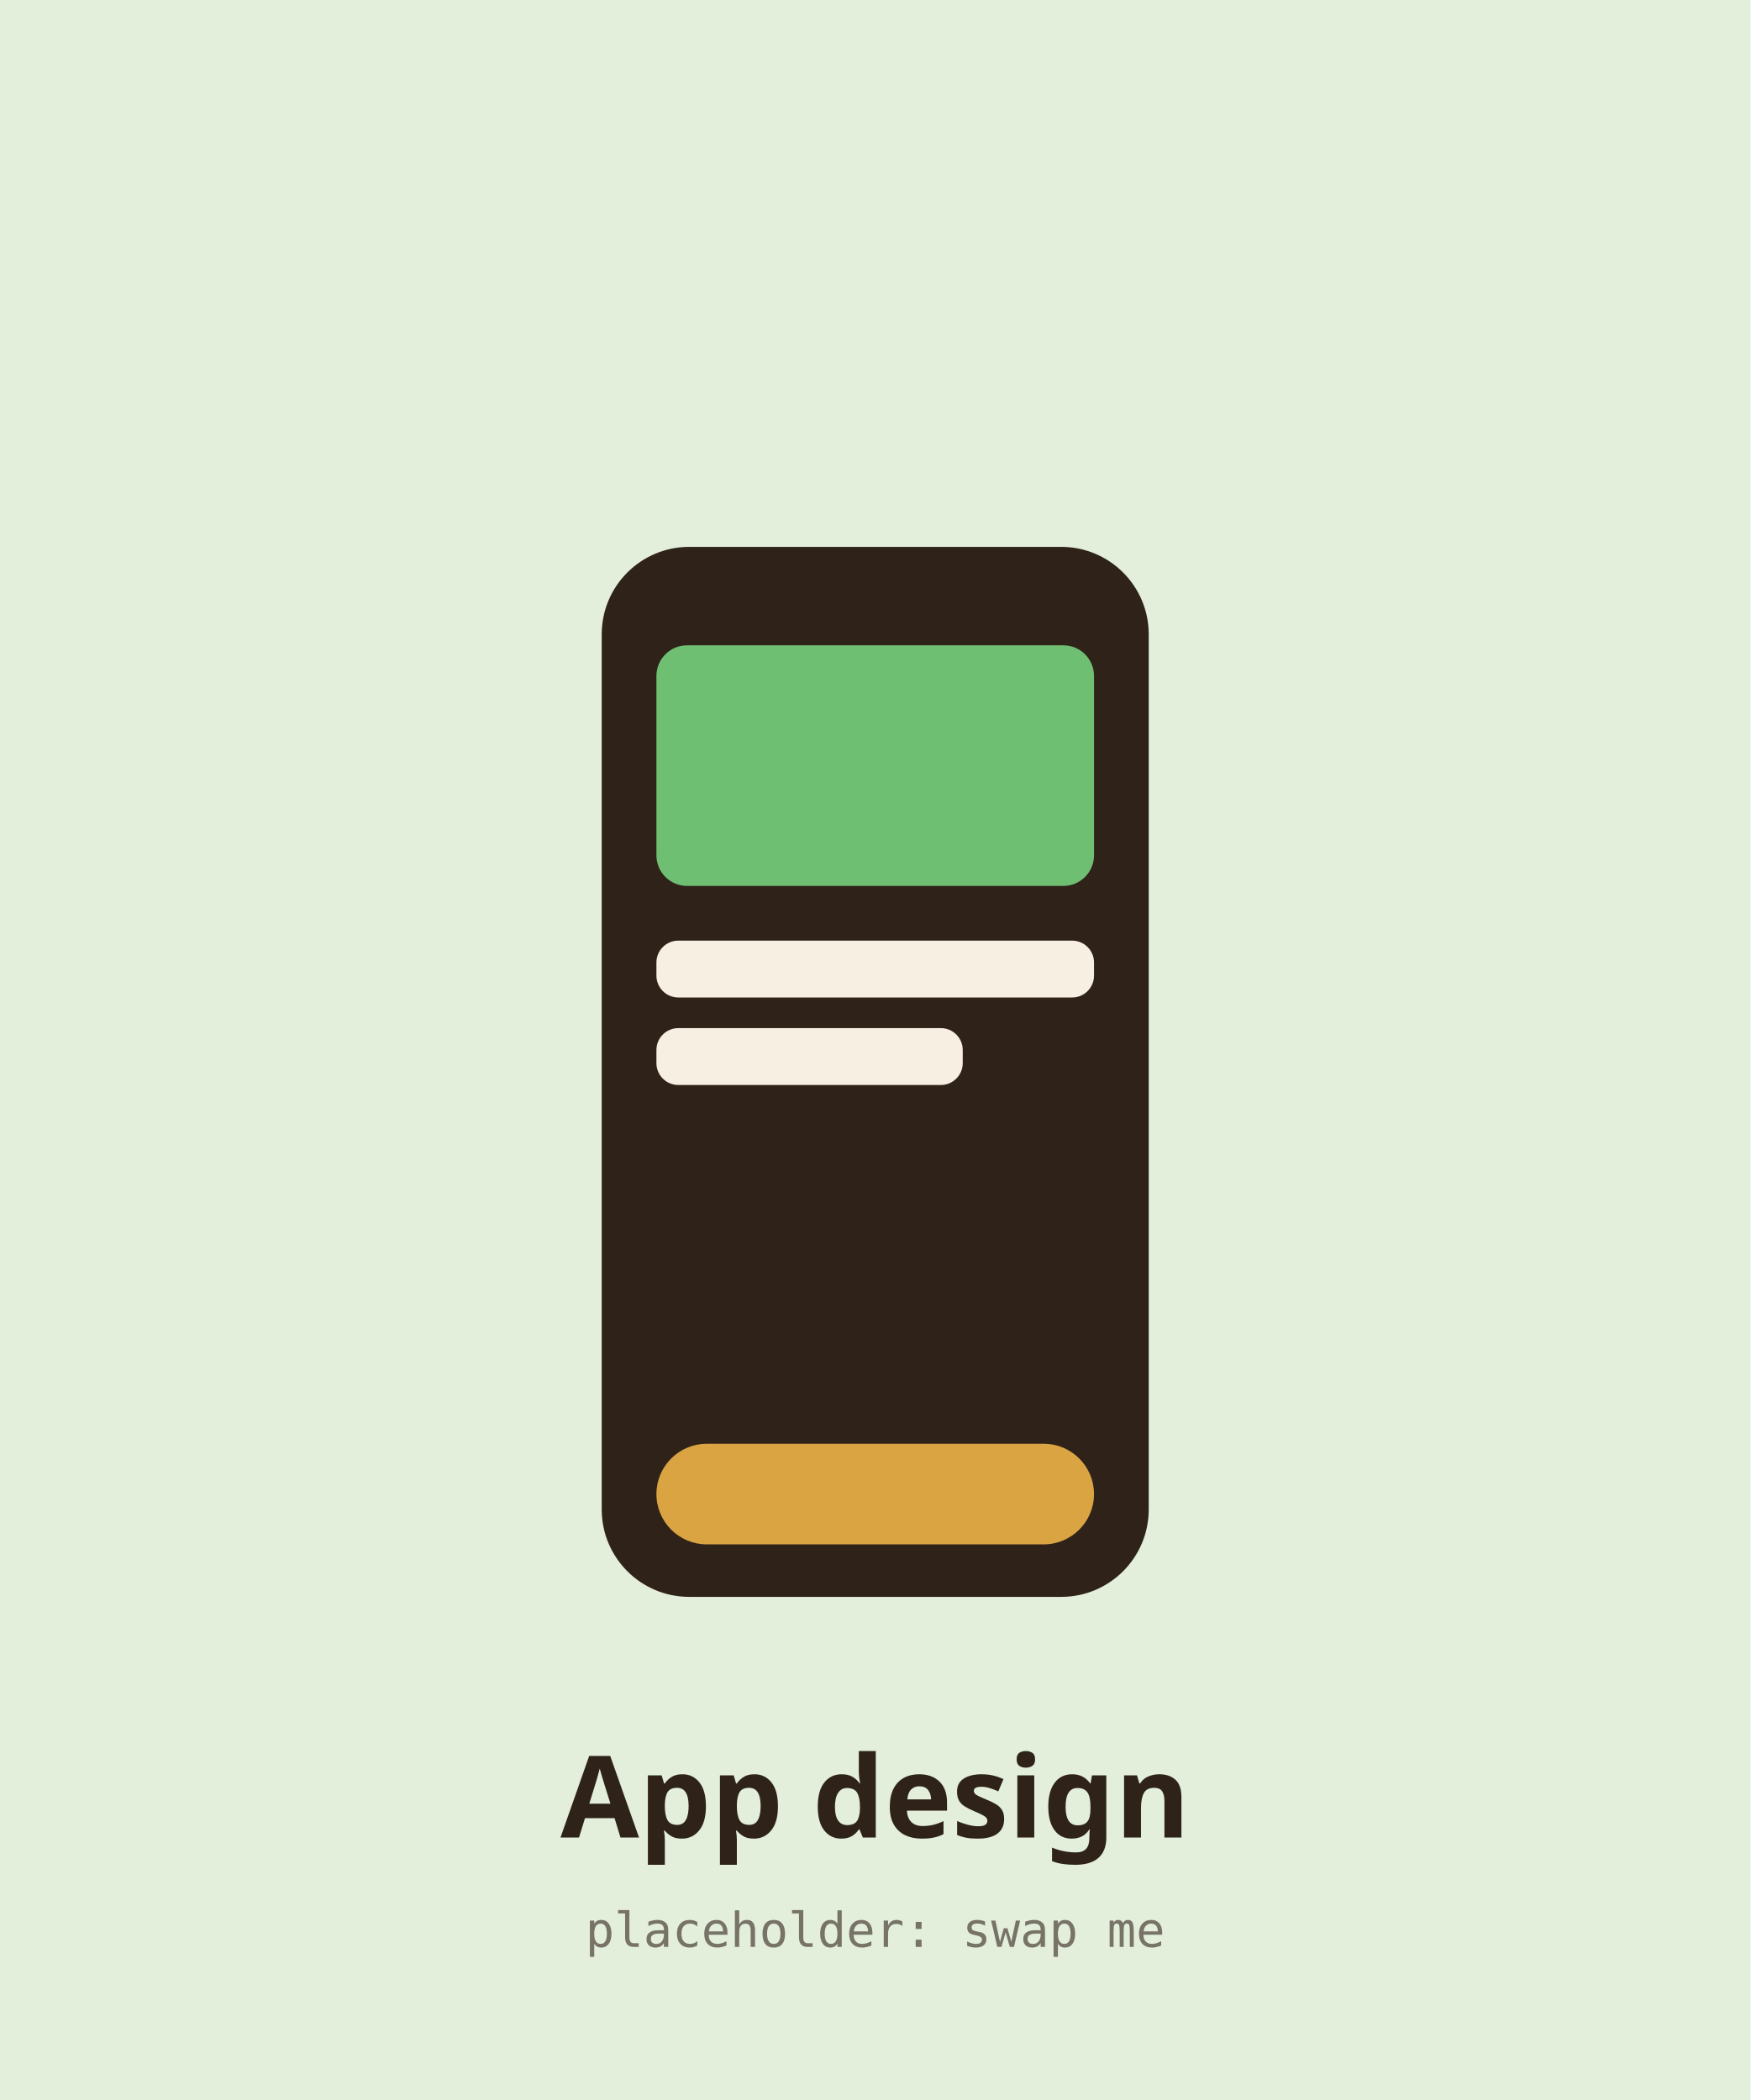
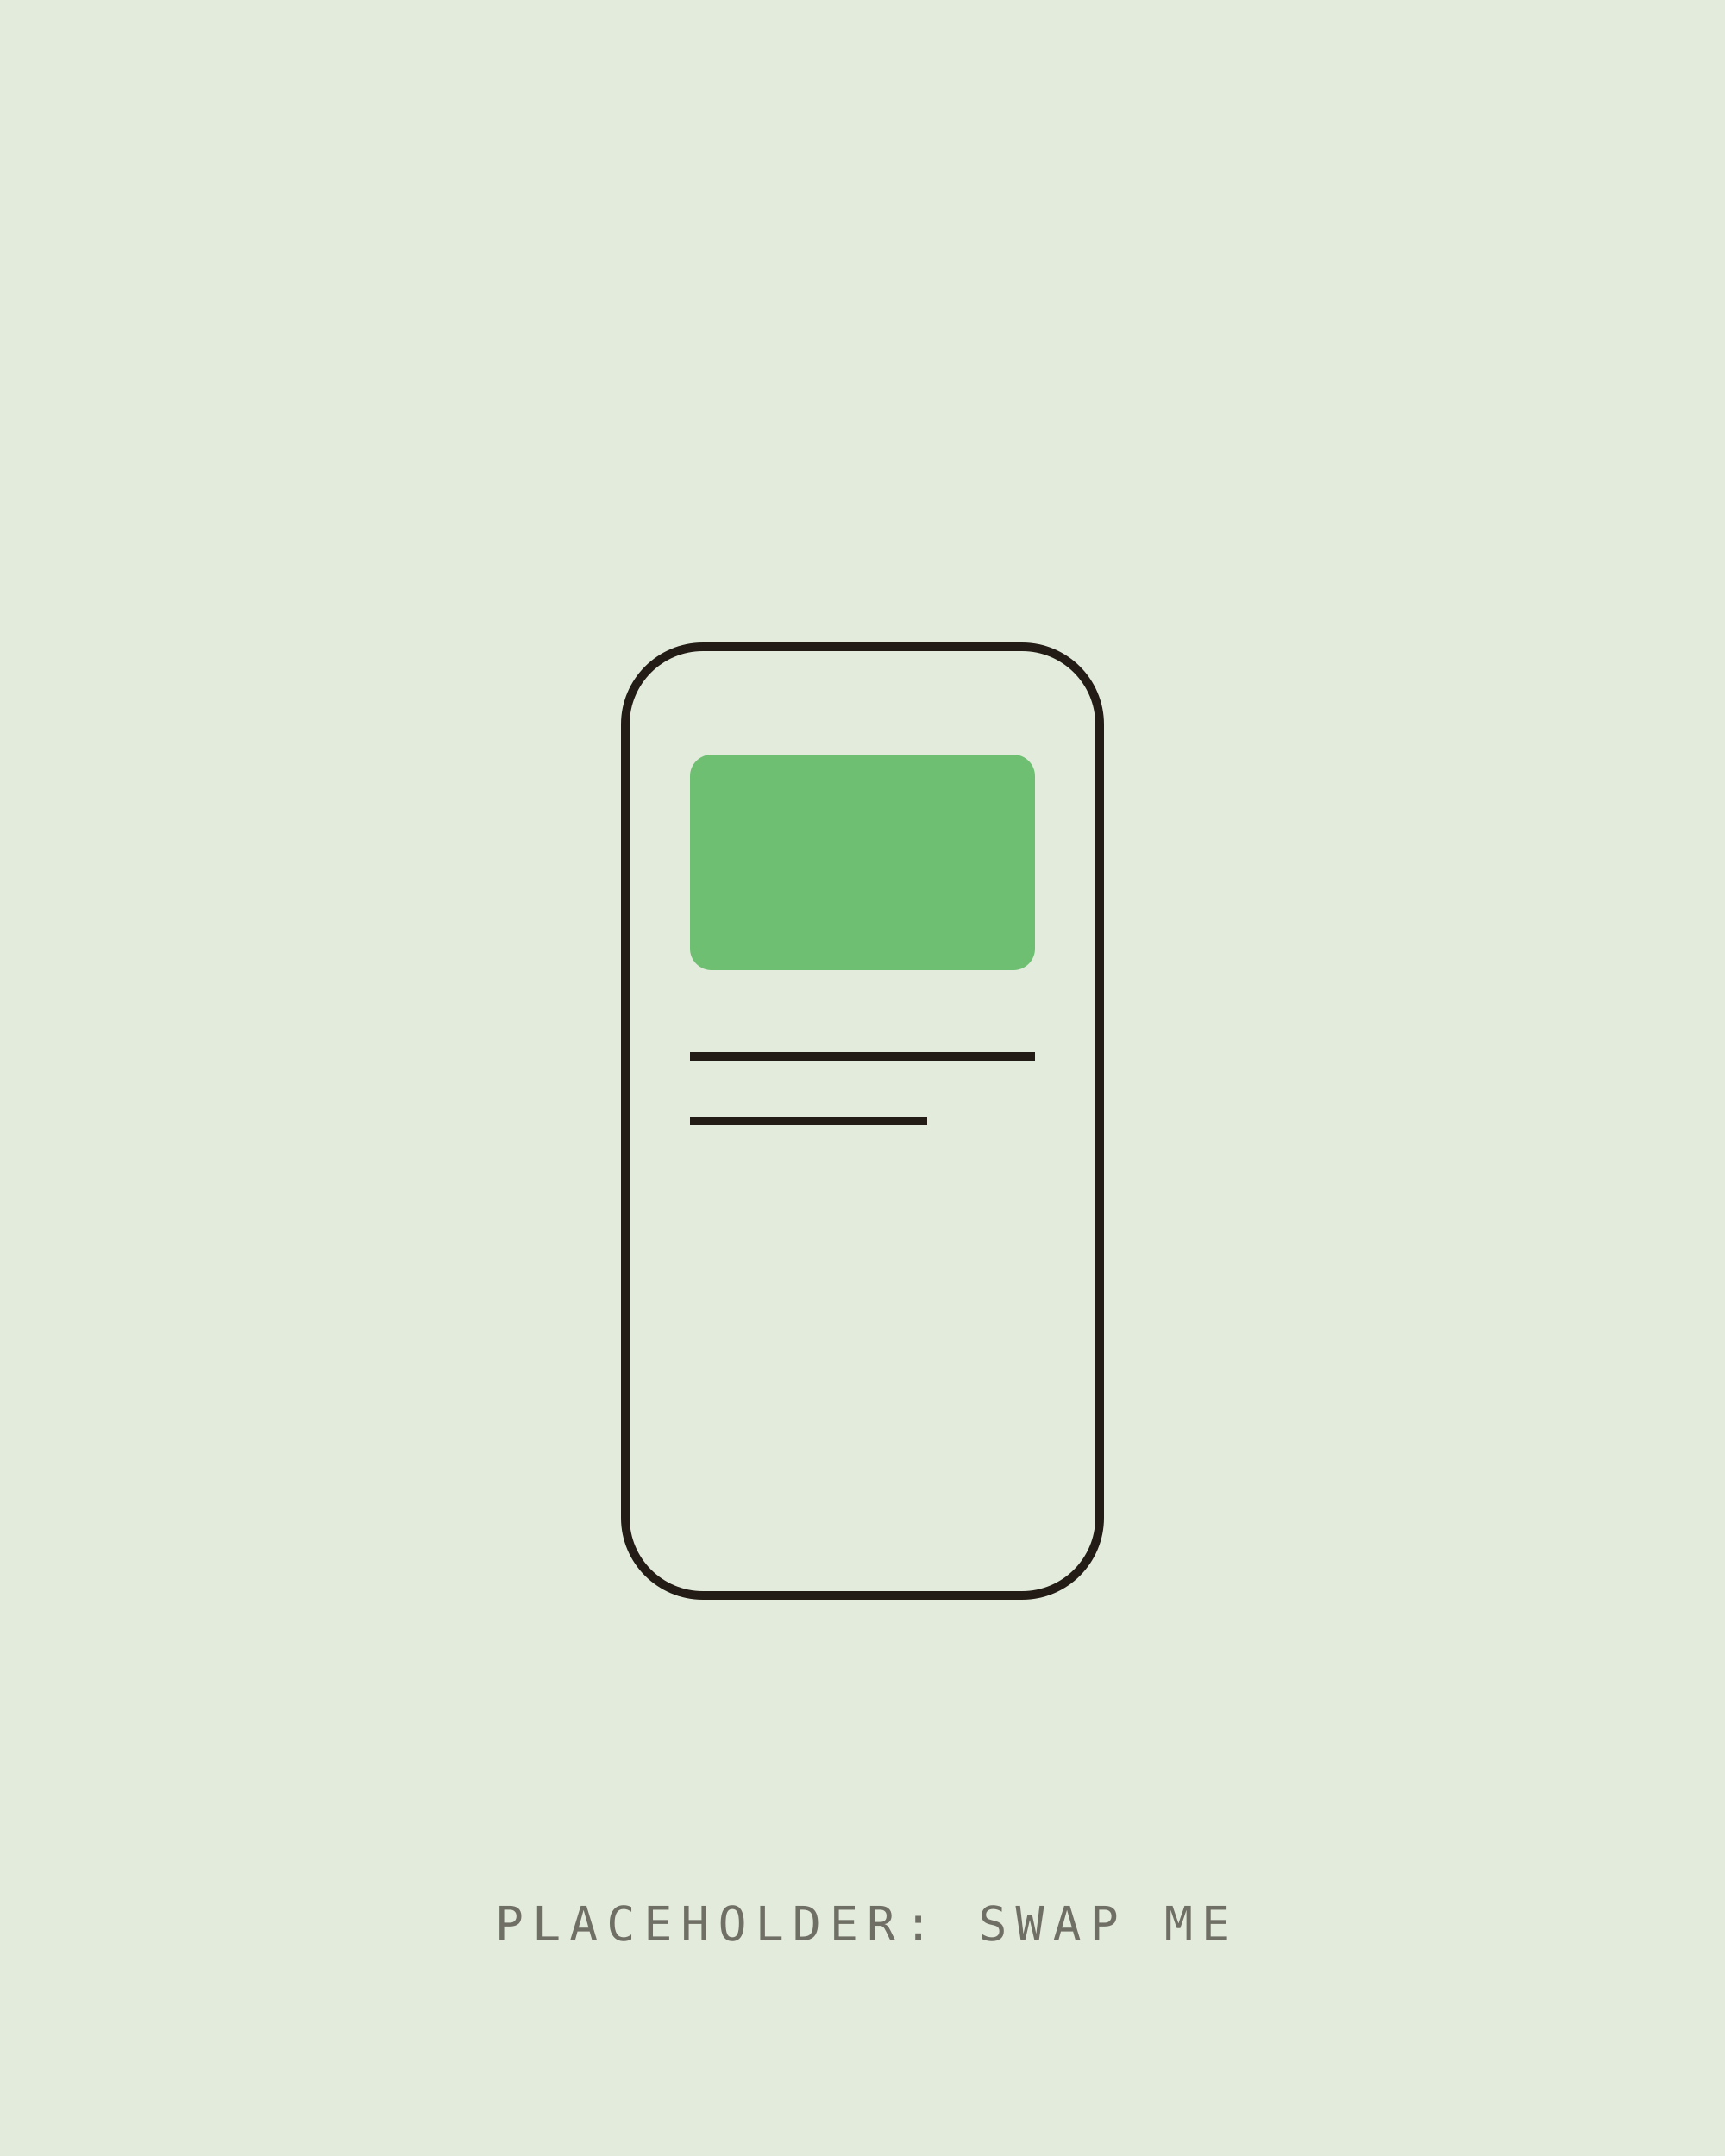
- <svg xmlns="http://www.w3.org/2000/svg" viewBox="0 0 800 960">
-   <rect width="800" height="960" fill="#E3EEDB" />
-   <rect x="275" y="250" width="250" height="480" rx="40" fill="#2E2219" />
-   <rect x="300" y="295" width="200" height="110" rx="14" fill="#6FBF73" />
-   <rect x="300" y="430" width="200" height="26" rx="10" fill="#F6EFE2" />
-   <rect x="300" y="470" width="140" height="26" rx="10" fill="#F6EFE2" />
-   <rect x="300" y="660" width="200" height="46" rx="23" fill="#D9A441" />
-   <text x="400" y="840" text-anchor="middle" font-family="system-ui, sans-serif" font-size="52" font-weight="800" fill="#2E2219">App design</text>
-   <text x="400" y="890" text-anchor="middle" font-family="ui-monospace, monospace" font-size="22" fill="#2E2219" opacity="0.6">placeholder: swap me</text>
+ <svg xmlns="http://www.w3.org/2000/svg" viewBox="0 0 800 1000">
+   <rect width="800" height="1000" fill="#E3EBDC" />
+   <rect x="290" y="300" width="220" height="440" rx="36" fill="none" stroke="#231C16" stroke-width="4" />
+   <rect x="320" y="350" width="160" height="100" rx="10" fill="#6FBF73" />
+   <line x1="320" y1="490" x2="480" y2="490" stroke="#231C16" stroke-width="4" />
+   <line x1="320" y1="520" x2="430" y2="520" stroke="#231C16" stroke-width="4" />
+   <text x="400" y="900" text-anchor="middle" font-family="ui-monospace, monospace" font-size="22" letter-spacing="4" fill="#231C16" opacity="0.6">PLACEHOLDER: SWAP ME</text>
</svg>
